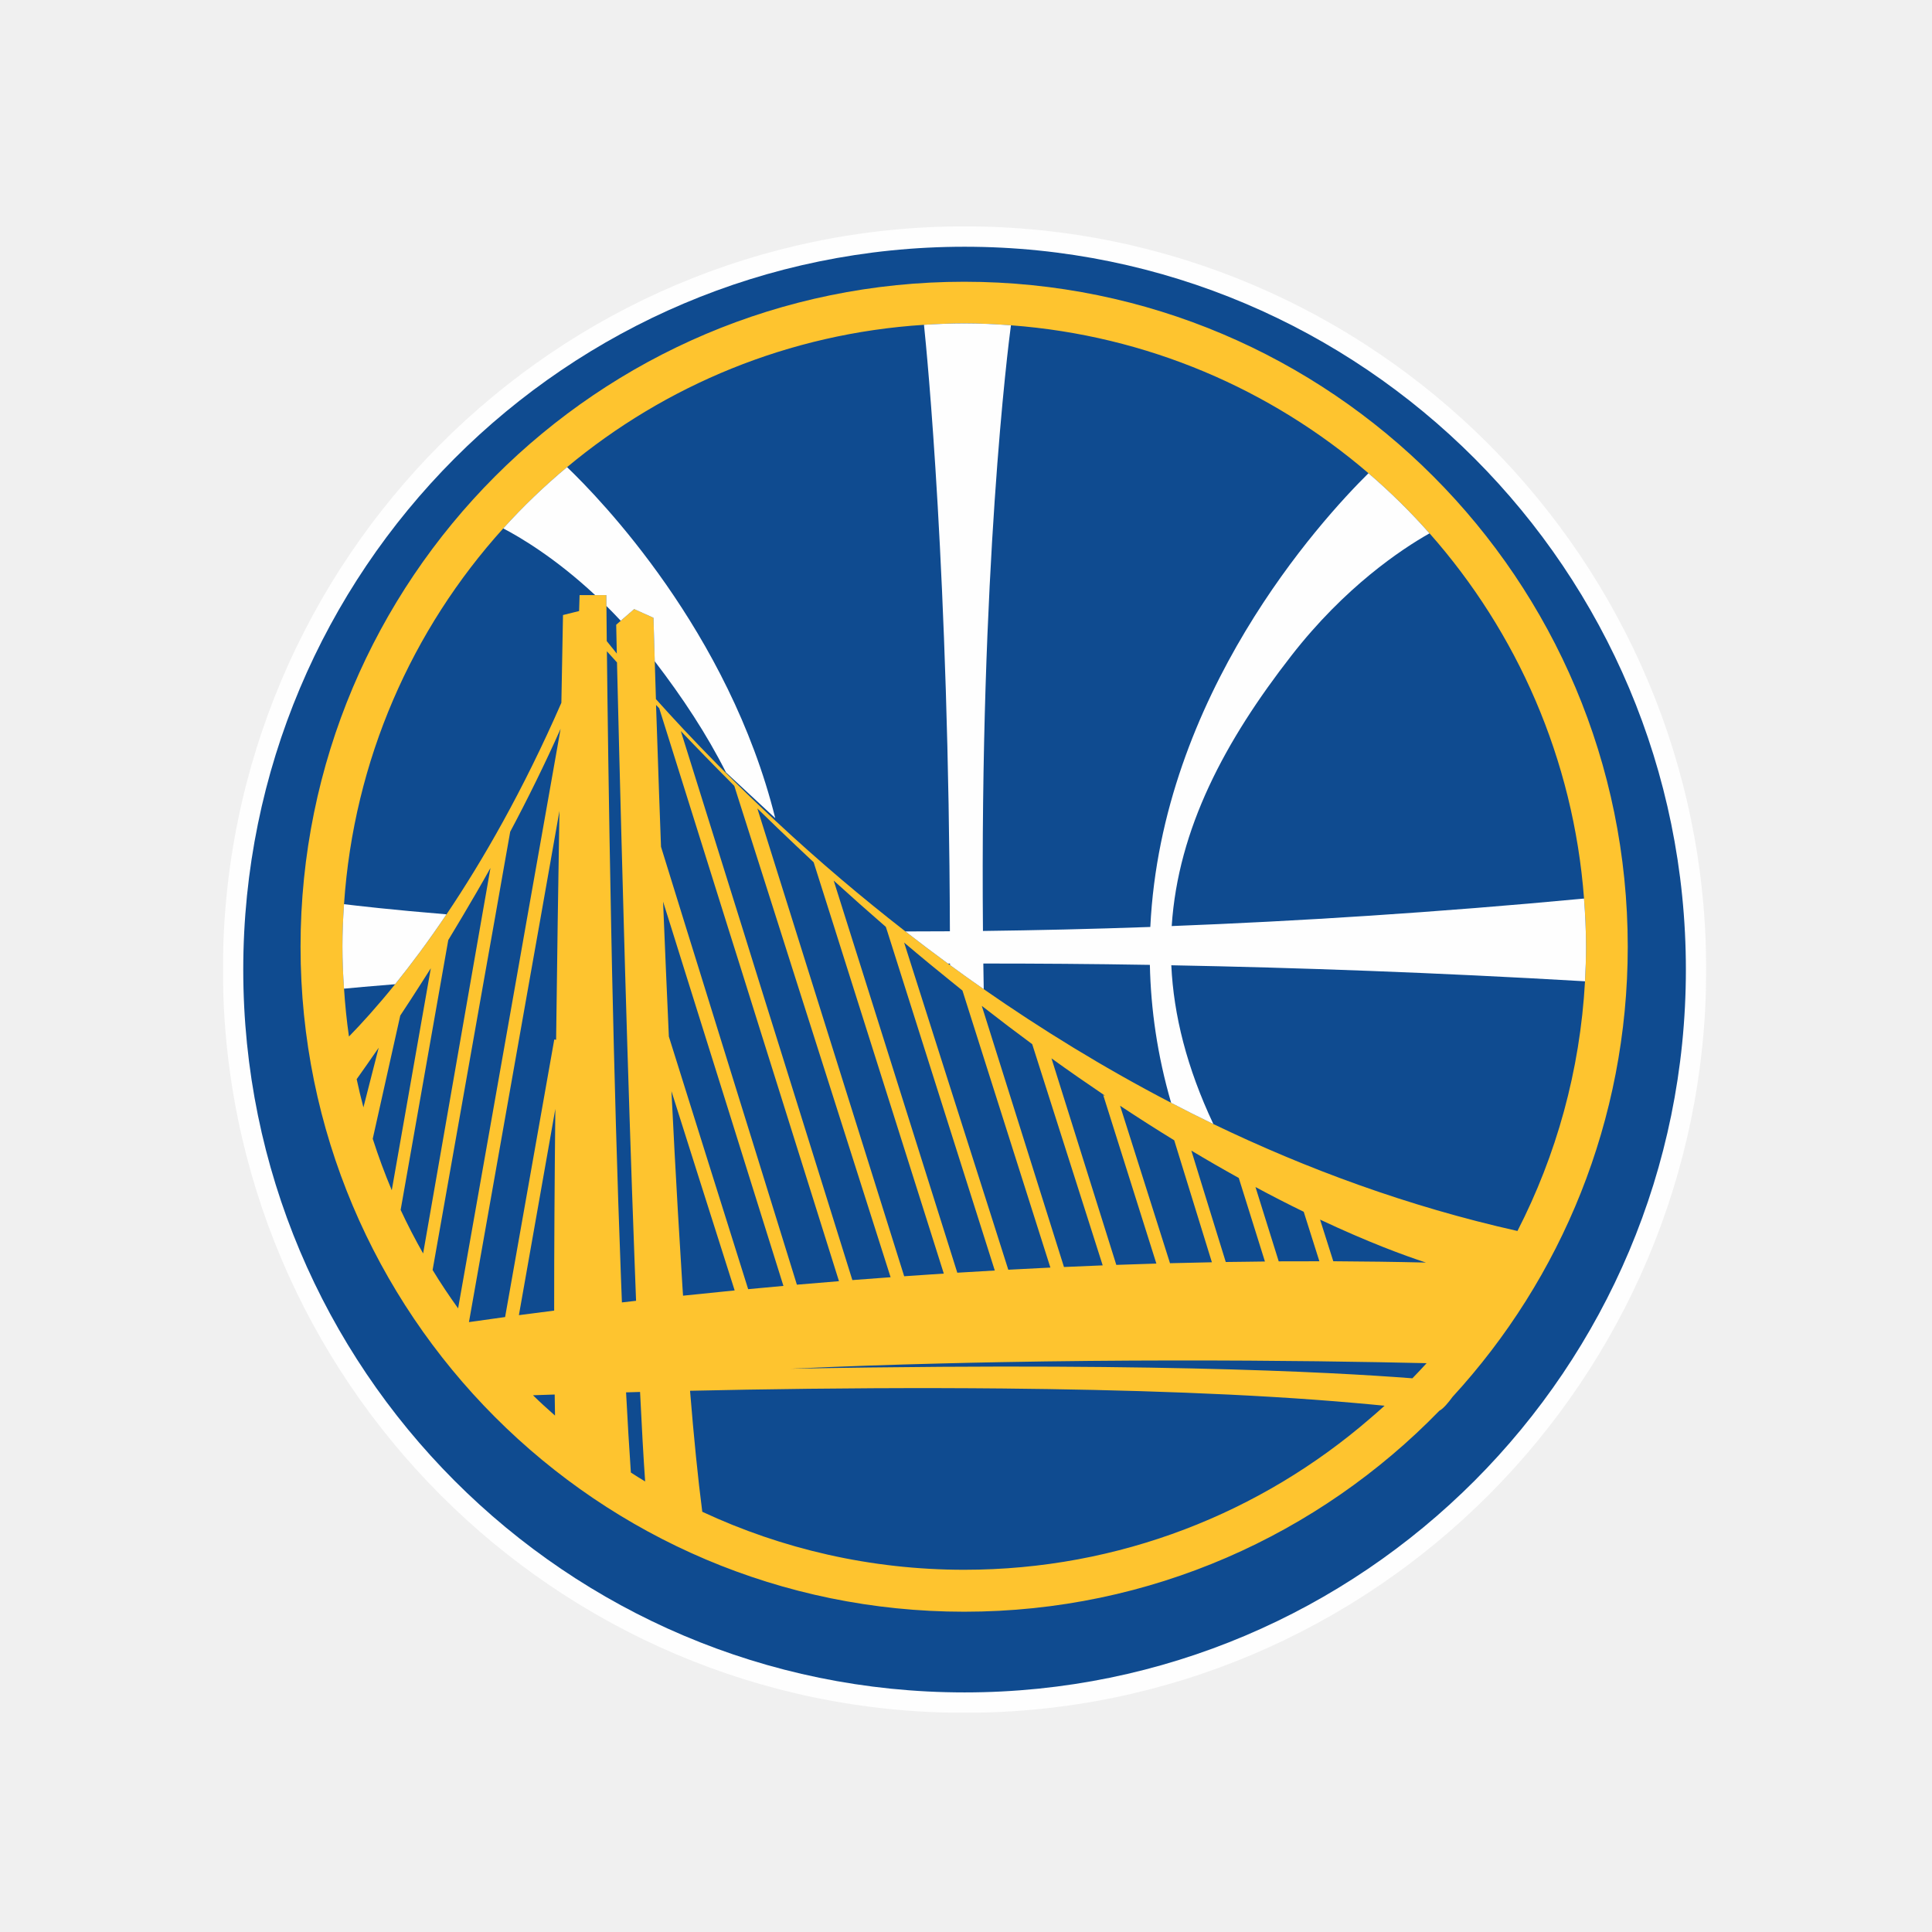
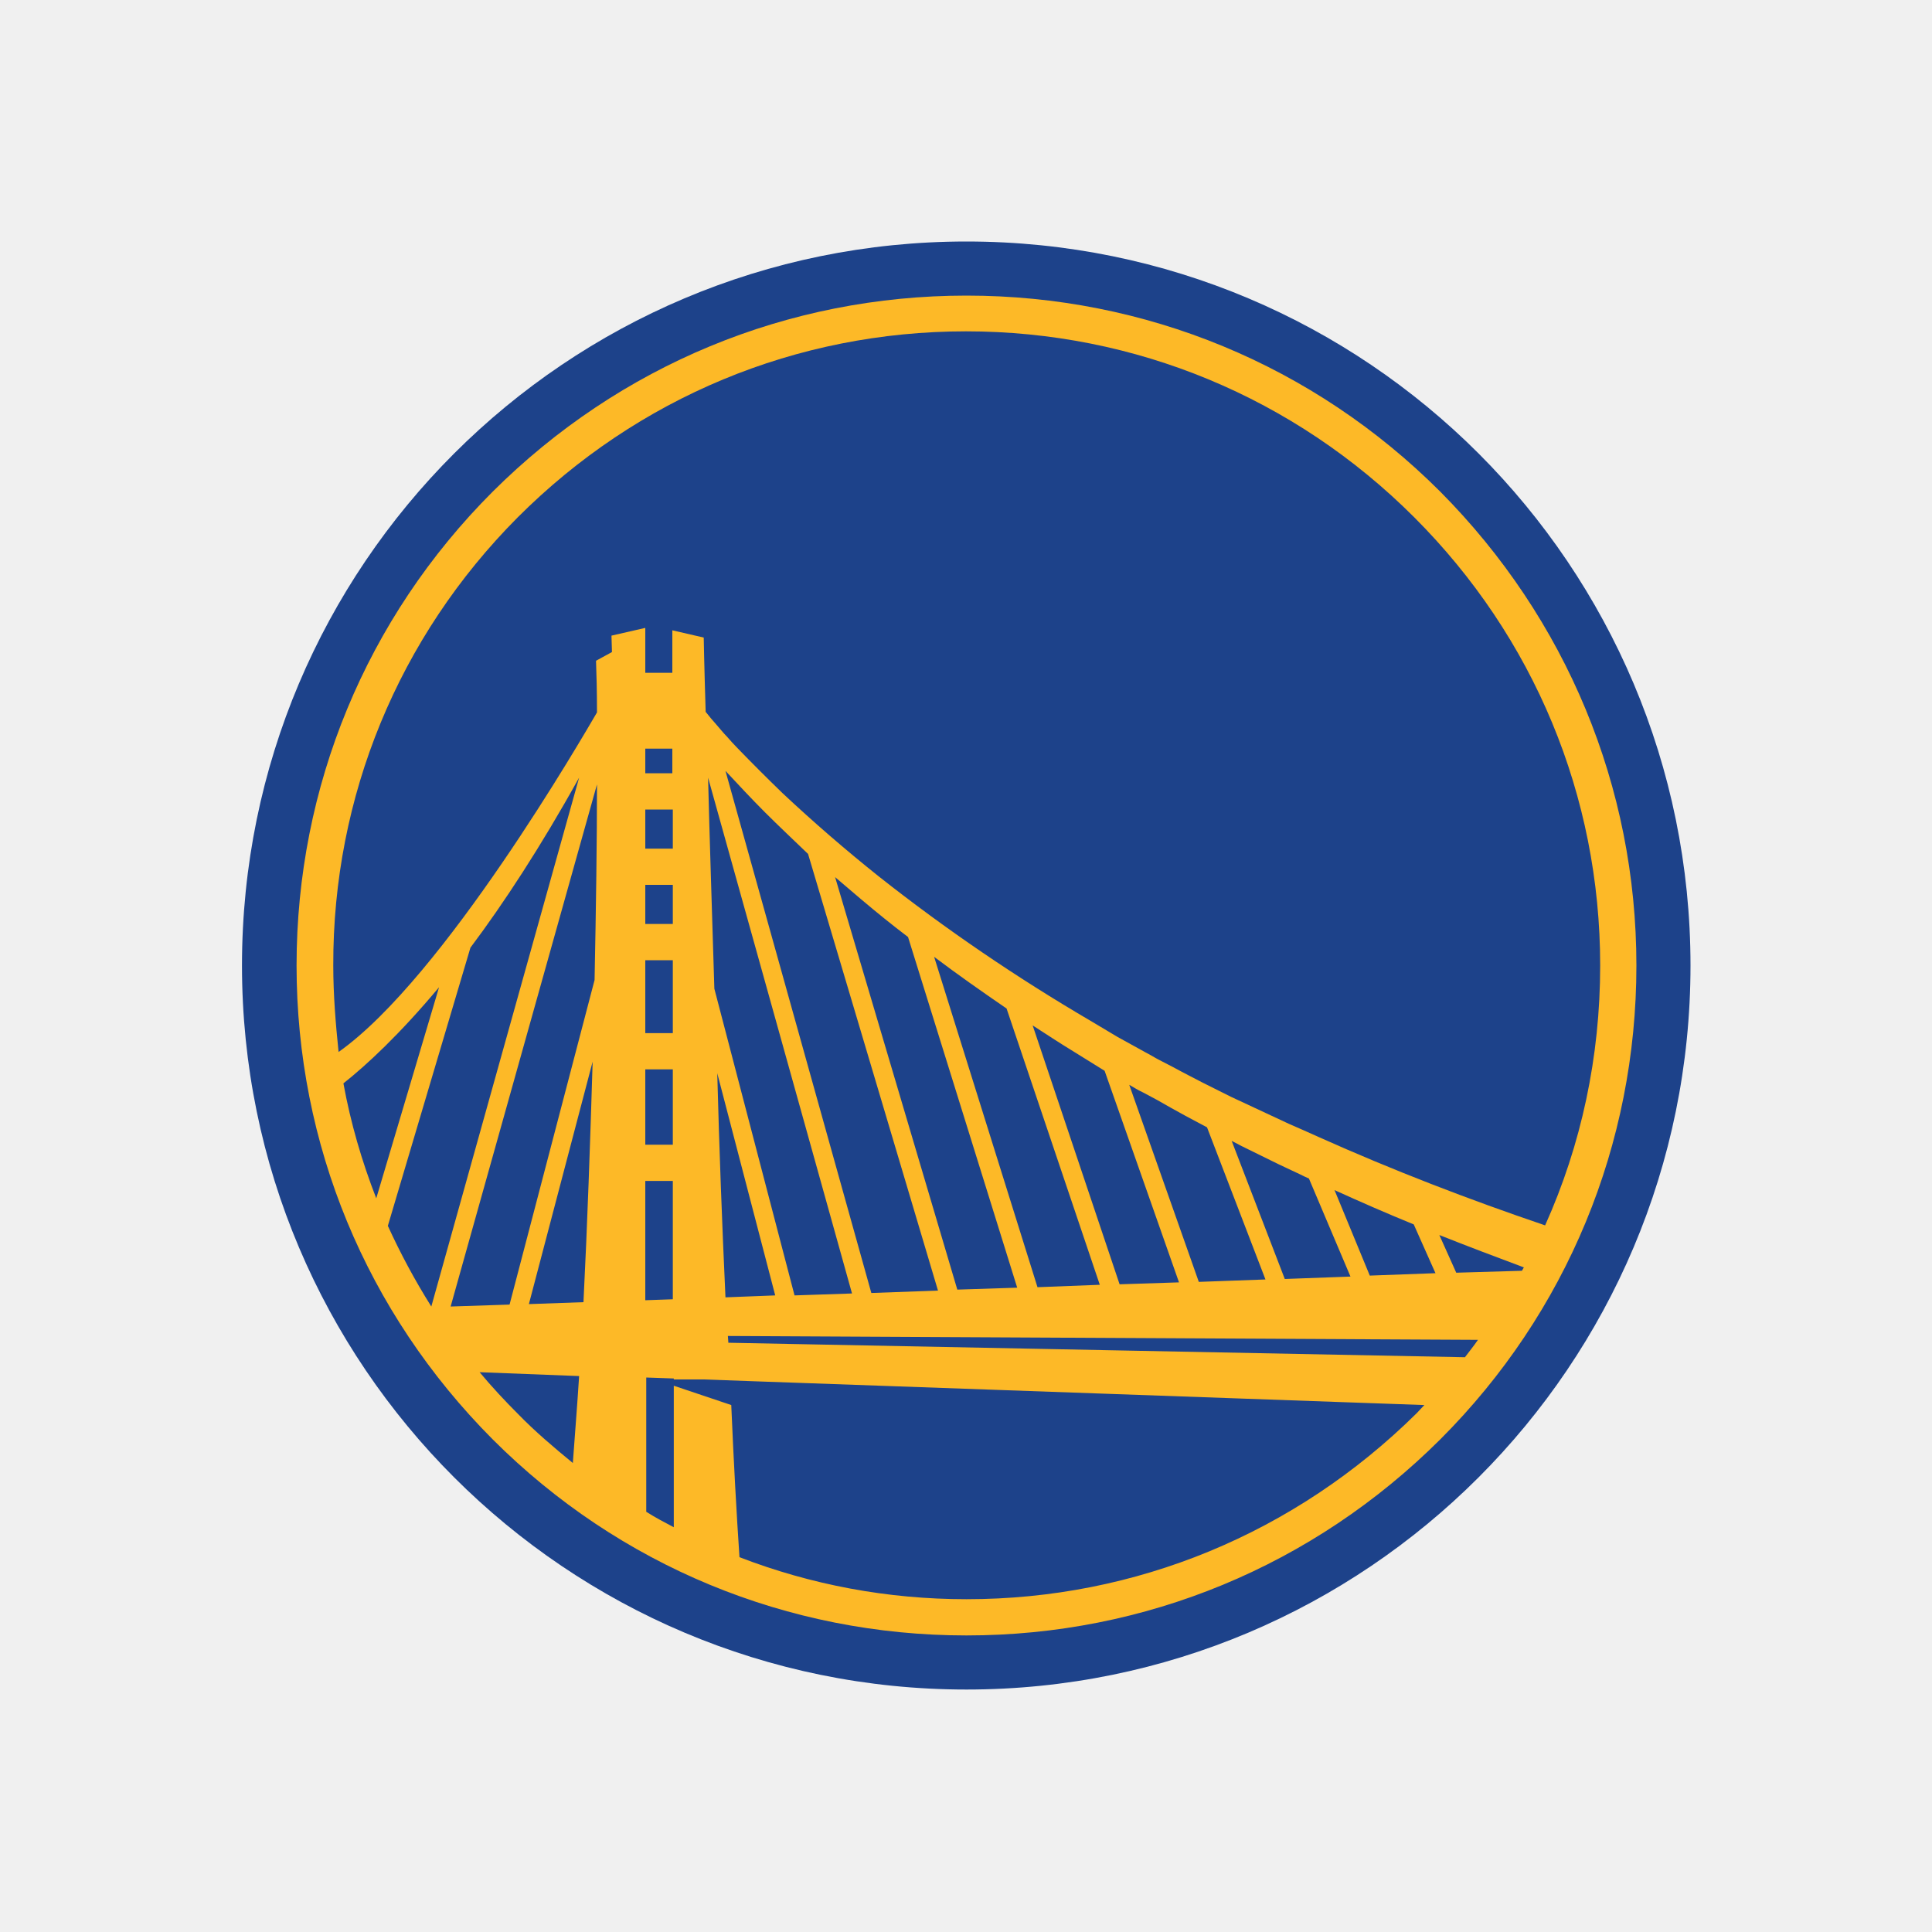
- <svg xmlns="http://www.w3.org/2000/svg" xmlns:xlink="http://www.w3.org/1999/xlink" width="500" height="500" viewBox="0 0 500 500">
-   <defs>
-     <path id="a" d="M383.873.74H0v384.685h383.873z" />
-   </defs>
-   <g fill="none" fill-rule="evenodd">
-     <g transform="translate(57.6923 57.8439)">
-       <mask id="b" fill="#fff">
-         <use xlink:href="#a" />
-       </mask>
-       <path d="M191.941.738C86.107.738-.002 87.027-.002 193.092c0 106.055 86.109 192.333 191.943 192.333 105.834 0 191.932-86.278 191.932-192.333C383.873 87.027 297.775.738 191.941.738" fill="#FEFEFE" fill-rule="nonzero" mask="url(#b)" />
-     </g>
-     <path d="M249.634 63.856c-103.129 0-186.68 83.778-186.68 187.08 0 103.302 83.551 187.059 186.68 187.059 103.097 0 186.67-83.757 186.67-187.059 0-103.302-83.572-187.08-186.67-187.08" fill="#0F4B90" fill-rule="nonzero" />
-     <path d="M392.714 318.576c-28.398-6.371-54.701-16.116-78.699-27.677-3.695-1.793-7.336-3.628-10.925-5.495-17.567-9.124-33.766-19.154-48.501-29.406-2.968-2.078-5.894-4.156-8.726-6.234-.189-.127-.358-.264-.526-.38-3.789-2.774-7.442-5.548-11.01-8.322-5.81-4.525-11.336-9.018-16.557-13.448a491.638 491.638 0 0 1-16.904-15.03c-4.589-4.261-8.862-8.385-12.788-12.309-.842-.823-1.631-1.635-2.431-2.447-6.189-6.276-11.536-12.024-15.893-16.897-.126-3.713-.221-6.961-.305-9.799-.221-7.098-.326-11.244-.326-11.244l-5-2.268-3.473 3.038-1.179 1.023s.053 2.742.158 7.468c-1.074-1.318-1.895-2.352-2.6-3.228-.042-3.987-.063-7.056-.084-9.092-.021-1.814-.021-2.816-.021-2.816h-6.926l-.126 4.124-4.168 1.034s-.168 8.754-.421 22.709c-9.936 22.751-20.335 40.798-29.724 54.752-4.758 7.067-9.262 13.068-13.304 18.089-4.684 5.791-8.778 10.294-11.946 13.532-.589-4.082-1-8.216-1.274-12.383-.253-3.607-.41-7.236-.41-10.906 0-3.692.158-7.33.41-10.969 2.505-37.317 17.63-71.164 41.207-97.248 5.115-5.664 10.652-10.969 16.515-15.853 25.377-21.148 57.353-34.596 92.372-36.832 3.452-.222 6.905-.38 10.41-.38 4.073 0 8.094.211 12.094.506 35.229 2.616 67.258 16.591 92.53 38.287a161.821 161.821 0 0 1 15.799 15.547c22.619 25.567 37.239 58.38 39.986 94.516.316 4.114.516 8.248.516 12.425 0 3.027-.105 6.023-.263 8.997-1.284 23.183-7.452 45.059-17.483 64.614zM94.054 286.585c-.642-2.415-1.221-4.852-1.747-7.299 1.684-2.363 3.568-5.052 5.694-8.132l-3.947 15.431zm16.83-32.528l-9.494 53.971c-1.831-4.335-3.473-8.786-4.926-13.311l7.126-31.895c1.789-2.7 3.694-5.622 5.61-8.638.768-1.192 1.516-2.352 2.295-3.597l-.611 3.47zm30.334-43.593l-4.905 27.677-2.547 14.461-15.209 86.004c-2.316-3.238-4.537-6.529-6.599-9.936l13.378-75.573 2.758-15.505 2.316-13.153 1.631-9.187c4.547-8.543 8.957-17.488 13.041-26.632l-3.863 21.844zm75.005 30.514l2.737 8.659 25.293 79.96c-3.473.232-6.873.454-10.252.696l-25.261-80.488-2.81-8.965-1.263-4.029-8.662-27.582c1.758 1.73 3.505 3.407 5.242 5.084 3.147 3.017 6.263 5.98 9.326 8.839l5.652 17.825zm13.42.084l2.663 8.406 13.157 41.536 11.967 37.739.011.063h-.011c-3.263.179-6.494.369-9.684.57l-2.958-9.398-22.188-70.404-2.705-8.565-4.137-13.121c4.568 4.156 9.073 8.153 13.494 11.982l.39 1.192zm55.732 86.415c-3.368.127-6.705.274-10.02.422l-20.63-65.552-.642-2.025c.2.169.4.295.6.454a582.557 582.557 0 0 0 12.452 9.451l18.241 57.252zm28.261-.802c-3.631.074-7.252.148-10.841.243l-12.915-40.745c4.842 3.196 9.494 6.17 14.009 8.934l9.747 31.569zm27.998-11.043c12.357 5.812 21.693 9.261 27.398 11.117-8.041-.19-16.03-.295-23.977-.338l-3.421-10.78zm-16.715-8.427a342.08 342.08 0 0 0 12.483 6.402l4.052 12.805c-1.221 0-2.431.011-3.652.011-2.295 0-4.589 0-6.873.011l-4.21-13.459-1.8-5.769zm-16.599-9.43a406.325 406.325 0 0 0 12.273 7.077l6.768 21.622c-1.853.021-3.684.053-5.547.074-1.526.021-3.063.032-4.589.053l-6.178-19.977-2.726-8.849zm-22.872-14.577c.2.116.368.253.568.38l-.495-.148 13.746 43.582c-3.484.105-6.936.222-10.368.338l-16.778-53.455c4.558 3.291 8.978 6.36 13.304 9.282l.074.243.021.011-.074-.232zm-51.459-39.258c2.21 1.877 4.379 3.681 6.536 5.464 1.789 1.477 3.558 2.911 5.326 4.335 1.073.865 2.158 1.772 3.231 2.616l5.957 18.785 16.799 52.906c-3.673.169-7.305.369-10.894.559l-4.273-13.448-11.052-34.659-9.883-31.062-1.747-5.495zm109.602 111.413c-18.893-.928-46.46-1.719-84.52-1.688-4.989.011-10.157.032-15.514.063-12.052.084-24.924.232-38.902.496 13.104-.601 26.166-1.044 38.934-1.361 5.2-.137 10.325-.243 15.388-.338 31.292-.591 60.059-.496 81.951-.232 11.525.137 21.156.338 28.282.496-1.2 1.329-2.442 2.626-3.684 3.913-5.378-.411-12.63-.896-21.935-1.35zm-165.008 4.578c18.714-.422 41.176-.728 64.721-.686 5.368.011 10.768.042 16.188.095 31.576.306 63.963 1.339 91.224 3.755 2.558.232 5.147.454 7.61.707-1.2 1.118-2.453 2.173-3.695 3.249-28.198 24.407-64.911 39.205-105.097 39.205-24.219 0-47.175-5.4-67.784-15.009-1.126-8.638-2.189-19.291-3.168-31.316zm-11.62 23.468c-1.253-.738-2.474-1.529-3.695-2.31-.442-6.381-.853-13.353-1.242-20.747 1.179-.042 2.41-.063 3.621-.105.442 9.081.874 16.939 1.316 23.162zm8.473-69.835c-.6-10.242-1.147-20.705-1.663-31.168l7.157 22.603 4.368 13.743 4.831 15.22c-4.631.454-9.062.907-13.357 1.361-.063-.833-.105-1.688-.168-2.521-.4-6.276-.789-12.699-1.168-19.239zm-3.558-73.632c-.084-2.183-.179-4.451-.274-6.592l2.095 6.666 3.326 10.642 12.168 38.825 4.094 13.1 9.462 30.218c-3.095.274-6.147.559-9.126.844l-6-19.112-4.294-13.648L173.1 268.254c-.263-5.886-.526-11.708-.768-17.435a6449.35 6449.35 0 0 1-.453-10.885zm-37.587 100.433l9.431-53.381c-.2 18.753-.316 36.853-.305 52.199-3.284.411-6.294.802-9.126 1.181zm9.347 25.989c-1.947-1.709-3.852-3.449-5.705-5.263 1.684-.053 3.526-.116 5.621-.19.021 1.93.053 3.744.084 5.453zm-3.884-127.993l5.031-28.499c-.147 8.965-.305 18.669-.453 28.763-.063 4.409-.126 8.892-.179 13.416-.084 5.643-.158 11.339-.232 17.055l-.474-.084-12.725 71.839c-3.558.485-6.663.928-9.357 1.308l15.893-89.759 2.495-14.039zm36.439-49.162c2.105 2.215 4.231 4.398 6.326 6.561 2.242 2.299 4.452 4.556 6.663 6.761.274.285.579.591.853.865l1.105 3.491 6.505 20.43 4.284 13.469 2.894 9.113.116.369 25.545 80.287c-3.347.243-6.642.496-9.894.738l-18.177-58.18-4.084-13.037-3.105-9.957-2.968-9.546-14.336-45.86-1.726-5.506zm-6.41-6.761c.284.295.547.57.821.854l3.295 10.495 14.641 46.694 3.063 9.725 5.326 17.013 3.989 12.699 16.209 51.651c-3.705.295-7.326.601-10.894.907l-10.852-35.007-4.031-12.963-10.546-33.984-3.231-10.379-6.505-21c-.358-9.619-.674-18.405-.926-26.21-.126-3.734-.253-7.299-.358-10.495zm-12.715-13.88c.874.981 1.747 1.909 2.61 2.879.147 5.748.347 13.828.579 23.5.326 12.625.726 27.982 1.189 44.563.105 3.85.21 7.763.326 11.729.726 25.008 1.579 51.851 2.474 75.71.116 3.291.242 6.539.368 9.704-1.253.148-2.442.285-3.663.422-.084-2.152-.158-4.377-.253-6.561-.979-25.472-1.726-53.254-2.295-79.138-.084-4.061-.158-8.069-.242-12.014-.316-15.642-.547-30.218-.737-42.791-.169-11.18-.274-20.821-.358-28.003zM119.799 236.97c2.358-3.987 4.747-8.058 7.126-12.33l-.968 5.59-1.252 7.12-2.789 15.958-12.409 71.09c-2.084-3.671-4.031-7.426-5.821-11.275l10.462-59.287 1.863-10.547c.453-.728.916-1.529 1.358-2.257a459.365 459.365 0 0 0 2.431-4.061zM249.536 72.915c-94.856 0-171.755 77.028-171.755 172.092 0 95.075 76.899 172.103 171.755 172.103 48.228 0 91.772-19.935 122.969-52.01 1.052-.559 2.305-2.078 3.41-3.586 28.145-30.651 45.344-71.543 45.344-116.507 0-95.064-76.868-172.092-171.723-172.092z" fill="#FEC42F" fill-rule="nonzero" />
-     <path d="M88.621 244.97c0 3.671.158 7.299.41 10.896 2.295-.222 6.757-.633 13.22-1.15 4.042-5.01 8.547-11.011 13.304-18.089-14.346-1.181-23.398-2.247-26.524-2.626-.253 3.628-.41 7.278-.41 10.969m321.838 0c0-4.187-.2-8.322-.516-12.425-38.344 3.618-74.057 5.854-106.707 7.12 1.653-25.208 13.788-47.928 30.956-69.961 13.873-17.846 28.482-27.55 35.766-31.674-4.905-5.548-10.178-10.737-15.799-15.558-12.546 12.414-53.543 57.42-56.459 117.425-15.146.538-29.587.865-43.312 1.034-.832-93.524 6.505-151.219 7.242-156.746-4-.295-8.01-.496-12.094-.496-3.505 0-6.957.158-10.41.369.789 7.52 6.431 64.898 6.705 156.957-3.884.021-7.726.042-11.504.042 3.568 2.774 7.221 5.548 11.01 8.322h.526v.38c2.831 2.088 5.757 4.166 8.726 6.234-.032-2.236-.063-4.441-.105-6.634 13.673 0 28.04.095 43.102.348.242 11.455 1.926 23.394 5.505 35.703 3.589 1.867 7.231 3.702 10.925 5.495-6.852-14.545-10.283-28.162-10.883-41.093 32.745.612 68.595 1.899 107.065 4.145.158-2.974.263-5.959.263-8.986M146.754 120.89c-5.863 4.894-11.399 10.189-16.515 15.863 4.157 2.162 13.346 7.52 23.788 17.266h2.894s0 .992.021 2.806c1.221 1.224 2.463 2.489 3.705 3.829l3.473-3.027 5 2.257s.105 4.156.326 11.254c7.221 9.408 13.504 18.954 18.441 28.763l12.746 11.834c-12.041-48.36-45.386-82.713-53.88-90.845" fill="#FEFEFE" fill-rule="nonzero" />
-     <path d="M0 0h500v500H0z" />
+ <svg xmlns="http://www.w3.org/2000/svg" version="1.1" id="Layer_1" x="0px" y="0px" viewBox="0 0 400 400" style="enable-background:new 0 0 400 400;" xml:space="preserve">
+   <style type="text/css">
+ 	.st0{fill:#1D428A;}
+ 	.st1{fill:#FDB927;}
+ </style>
+   <g>
+     <path class="st0" d="M350,199.9c0,82.8-67.1,149.9-149.9,149.9s-150-67.1-150-149.9S117.2,50,200.1,50S350,117.1,350,199.9" />
+     <path class="st1" d="M298.2,101.8c-26.2-26.2-61.1-40.6-98.1-40.6s-71.8,14.4-98.1,40.6c-26.2,26.2-40.6,61.1-40.6,98.1   s14.4,71.8,40.6,98.1c26.2,26.2,61.1,40.6,98.1,40.6s71.8-14.4,98.1-40.6c26.2-26.2,40.6-61.1,40.6-98.1S324.3,128.1,298.2,101.8    M107.2,107.1c24.8-24.8,57.7-38.5,92.8-38.5c35,0,68,13.7,92.8,38.5s38.5,57.7,38.5,92.8c0,18.9-3.9,37.1-11.4,53.8   c-15.9-5.4-31.5-11.4-46.9-18.3c-2-0.9-4-1.8-6.1-2.7l-6-2.8l-3-1.4l-3-1.4l-6-3c-1.9-1-3.9-2-5.9-3.1l-2.9-1.5   c-1-0.5-1.9-1.1-2.9-1.6l-5.8-3.2l-5.7-3.4c-15.2-8.9-29.9-18.9-43.7-29.8c-6.9-5.5-13.6-11.3-20-17.3c-3.2-3.1-6.3-6.2-9.3-9.3   c-0.8-0.8-1.5-1.6-2.2-2.4c-0.8-0.8-1.4-1.6-2.2-2.5c-0.8-0.9-1.4-1.6-2.1-2.5l-0.1-0.1c-0.3-9.6-0.4-15.4-0.4-15.4l-6.5-1.5v8.8   h-5.6V130l-7,1.6l0.1,3.4l-3.3,1.8c0.1,2.8,0.2,6.3,0.2,10.7c-2.7,4.6-31.7,54.9-53.5,70.3C69.5,212,69,206,69,199.9   C68.9,164.9,82.5,131.9,107.2,107.1 M279.6,264.3l-13.6,0.5l-11-28.6l2.1,1.1l6.1,3c2,1,4,1.9,6.1,2.9c0.6,0.3,1.2,0.6,1.7,0.8   L279.6,264.3z M276.3,246.4c5.5,2.5,11,4.9,16.4,7.1l4.5,10.1l-13.6,0.5L276.3,246.4z M262,264.9l-13.8,0.5l-14.4-40.8   c0.9,0.5,1.8,1.1,2.7,1.5l3,1.6c1.9,1.1,3.9,2.2,5.9,3.3l4.5,2.4L262,264.9z M244.1,265.5l-12.3,0.4l-18-53.6   c2.8,1.8,5.5,3.6,8.3,5.3l5.8,3.6l0.8,0.5L244.1,265.5z M227.7,266l-12.9,0.5l-21.4-68.4c4.9,3.7,9.9,7.2,15,10.7L227.7,266z    M210.6,266.6l-12.4,0.4l-25.3-85.4c1.8,1.5,3.6,3.1,5.4,4.6c3.2,2.7,6.4,5.3,9.7,7.8L210.6,266.6z M194.2,267.2l-13.8,0.5   l-30.2-108.1c2.7,2.9,5.4,5.8,8.2,8.6c2.9,2.9,6,5.8,8.9,8.6L194.2,267.2z M176.4,267.8l-11.9,0.4l-16.6-63.5   c-0.5-16.4-1-31.5-1.3-43.7L176.4,267.8z M160.5,268.2l-10.3,0.4c-0.7-15.1-1.3-31-1.7-46.4L160.5,268.2z M306,277.4   c-0.9,1.3-1.8,2.4-2.7,3.6l-152.5-3l-0.1-1.4L306,277.4z M301.5,263.5l-3.5-7.8c5.8,2.3,11.6,4.5,17.5,6.7   c-0.1,0.2-0.3,0.5-0.4,0.7L301.5,263.5z M139.3,167.6v8.1h-6.2v7.5h6.2v8.1h-6.2v7.5h6.2v15.1h-6.2v7.5h6.2V237h-6.2v7.5h6.2V269   l-5.7,0.2V155h5.6v5.1H133v7.5L139.3,167.6L139.3,167.6z M80.3,253.8l17.1-57.6c6.9-9.2,14.5-20.8,22.5-35.2L89.3,270.5   C85.9,265.1,82.9,259.5,80.3,253.8 M77.9,248.1c-3-7.7-5.3-15.6-6.8-23.8c4.8-3.8,11.6-10.1,19.8-19.9L77.9,248.1z M123.6,162.4   c0,11.5-0.2,25.6-0.5,40.5l-17.6,67.2l-12.2,0.4L123.6,162.4z M122.7,219.8c-0.5,16.6-1.1,33.9-1.9,49.8l-11.3,0.4L122.7,219.8z    M99.3,284.1l20.6,0.8c-0.4,6.3-0.9,12.4-1.3,18c-3.9-3.2-7.8-6.5-11.3-10.1C104.5,290,101.8,287.1,99.3,284.1 M200.1,331.1   c-16.4,0-32.2-3-47-8.7c-0.6-8.9-1.2-19.7-1.7-31.5l-11.9-4v29.3c-1.9-1-3.8-2-5.7-3.2v-27.8l5.7,0.2v0.2h6.2l11.1,0.4l138.1,4.9   c-0.6,0.6-1.1,1.2-1.6,1.7C268.1,317.5,235.1,331.1,200.1,331.1" />
  </g>
</svg>
